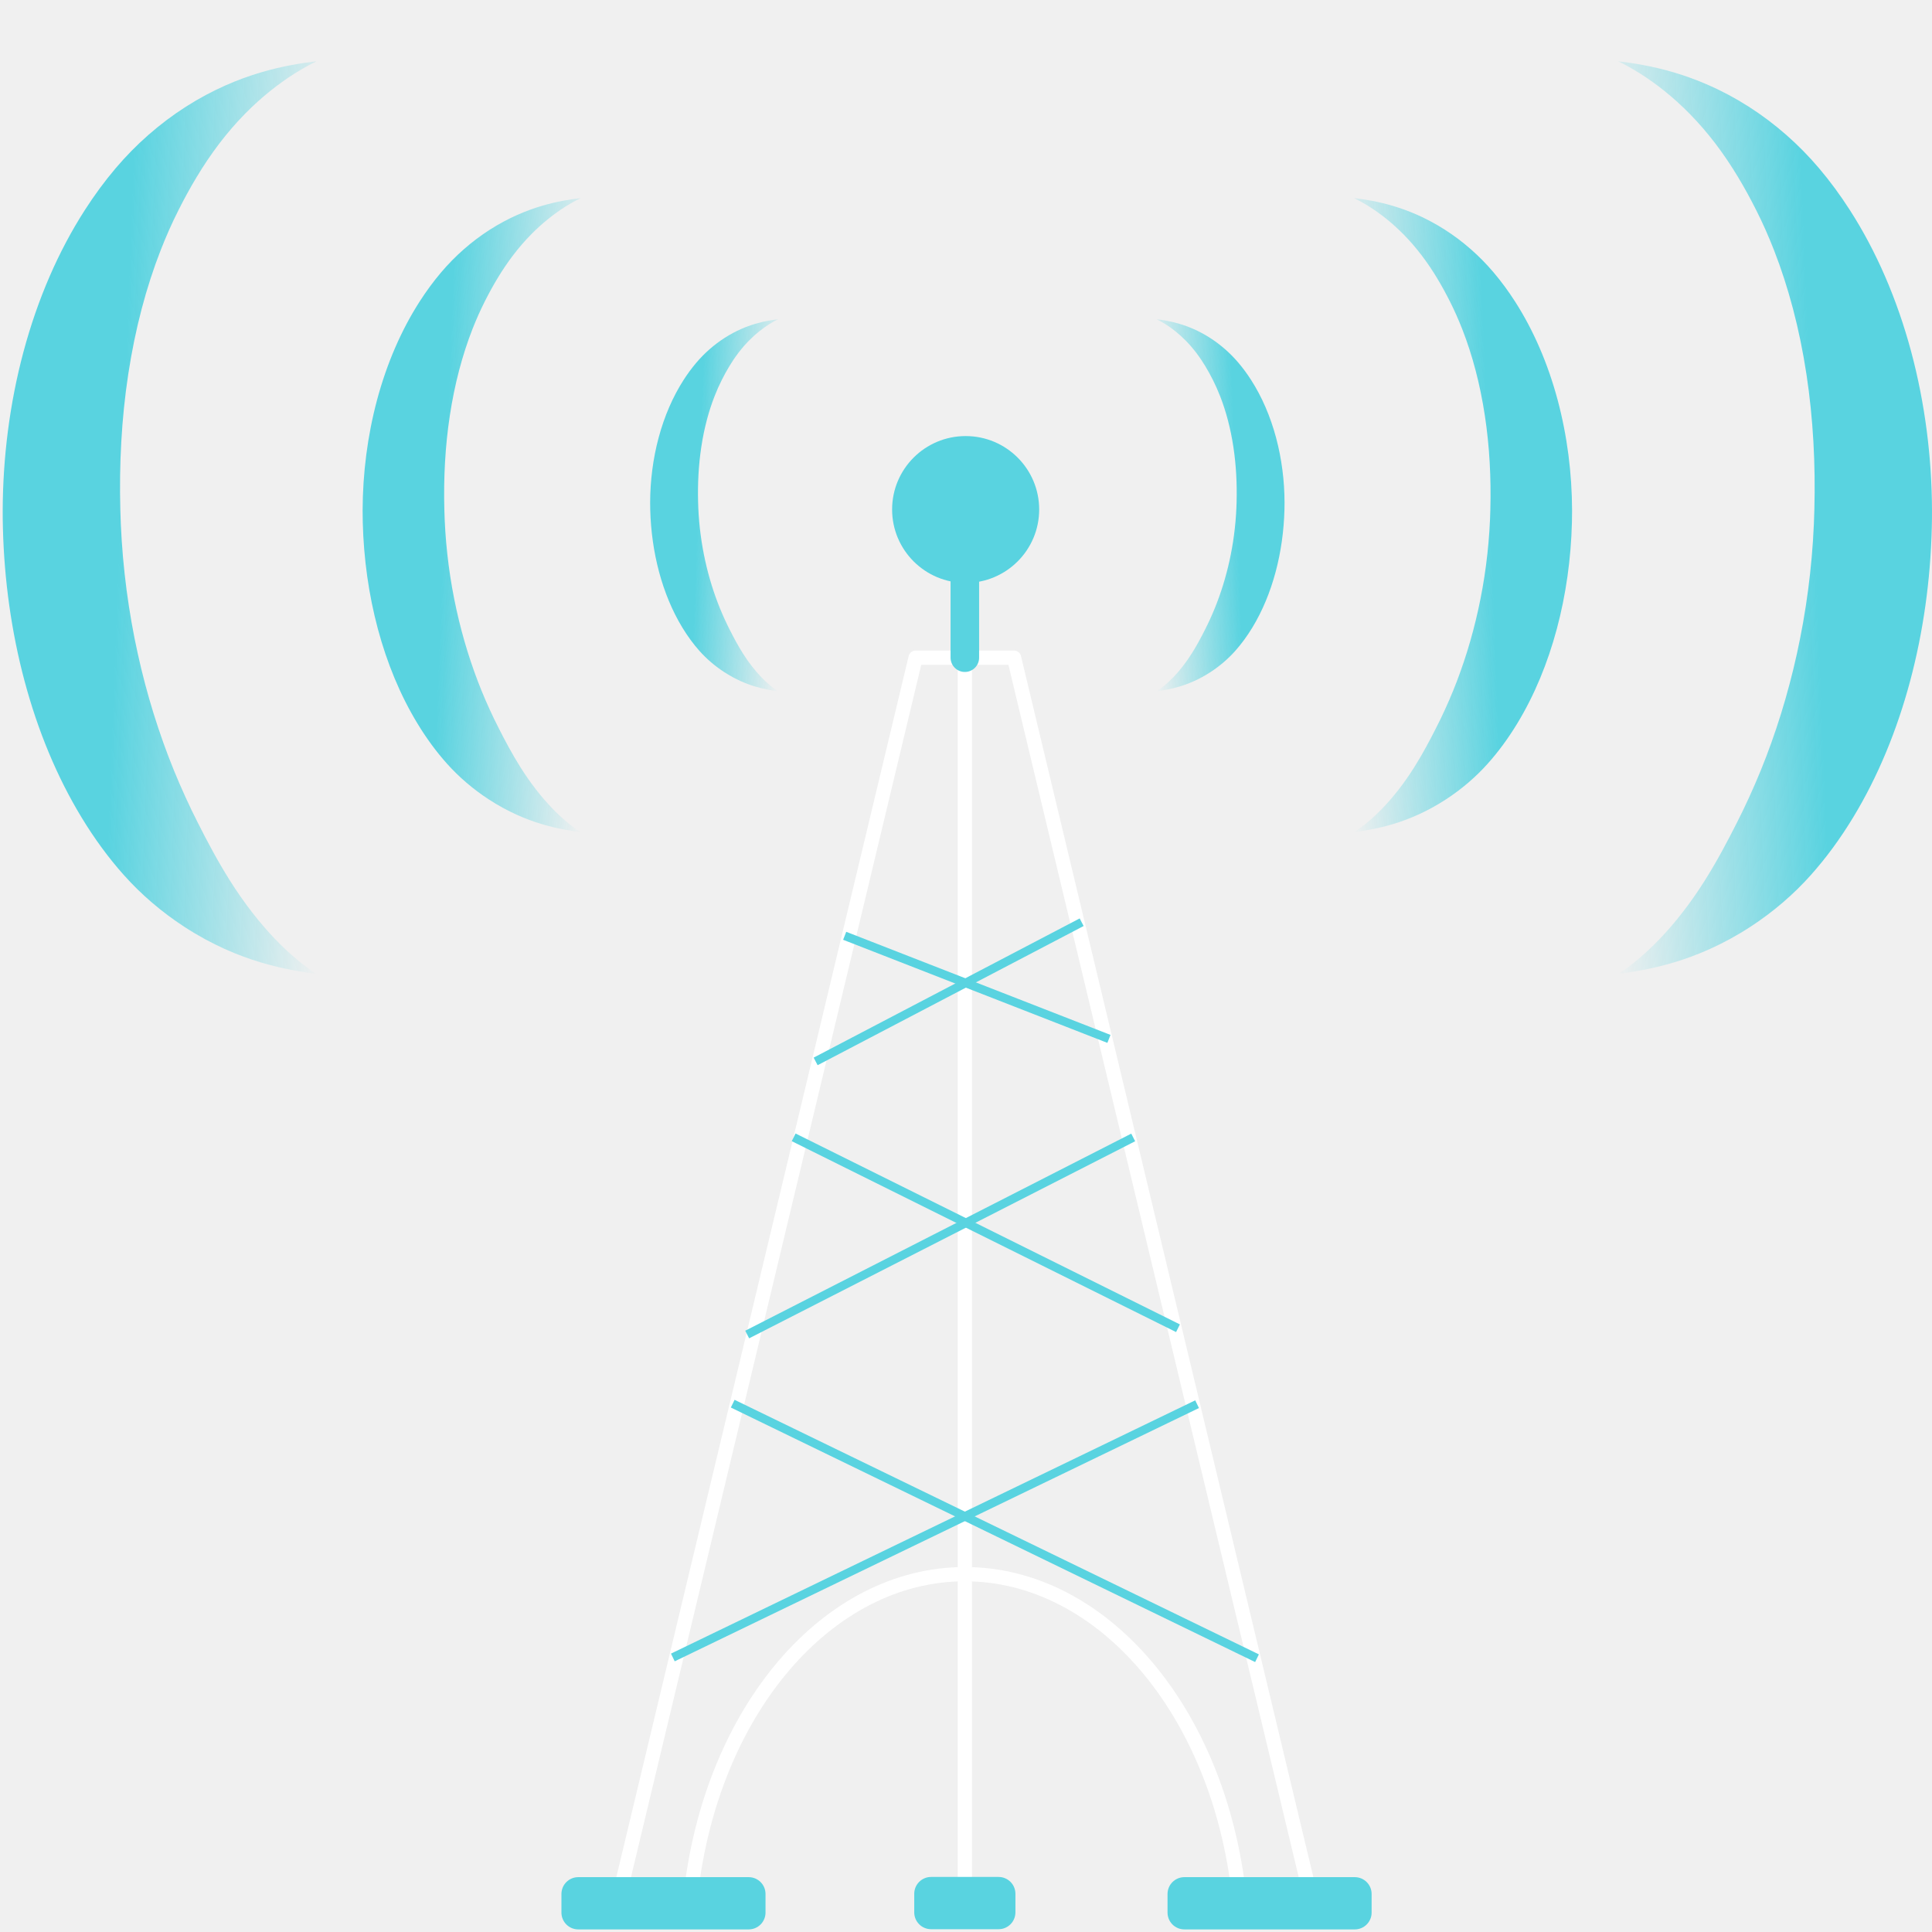
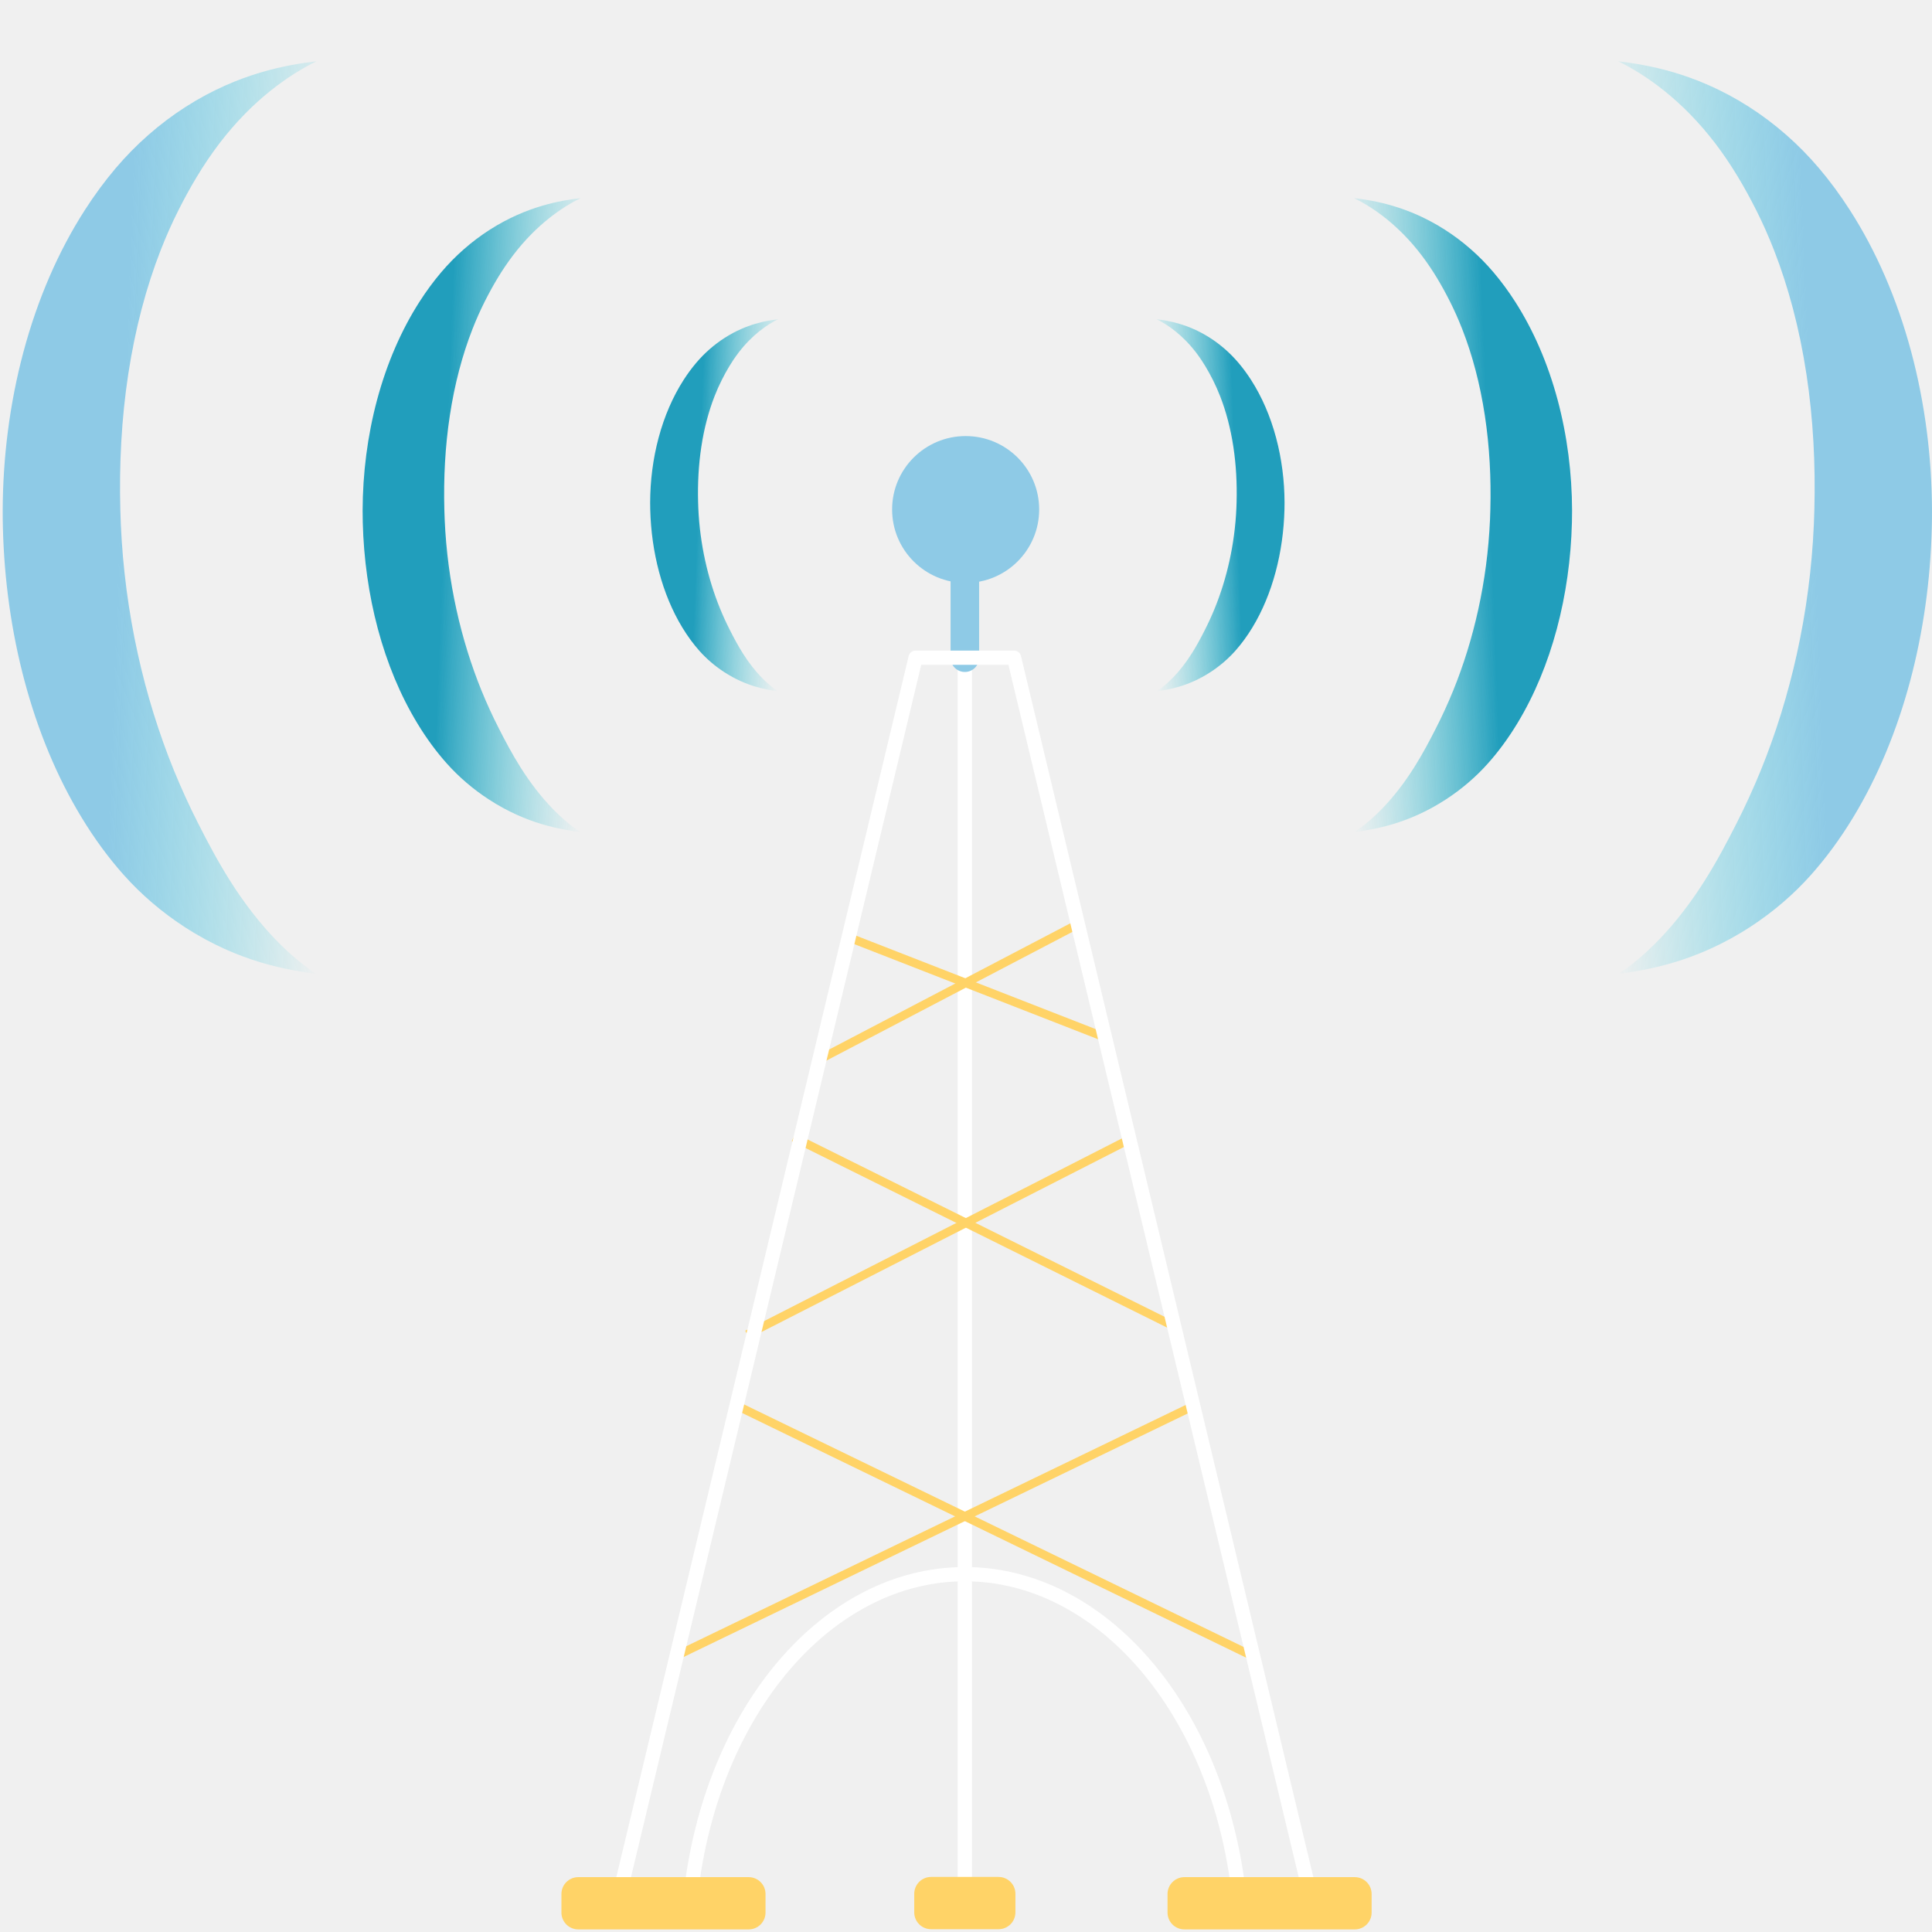
<svg xmlns="http://www.w3.org/2000/svg" xmlns:xlink="http://www.w3.org/1999/xlink" width="256" height="256" viewBox="0 0 67.733 67.733" version="1.1" id="svg1" xml:space="preserve">
  <defs id="defs1">
-     <linearGradient id="linearGradient8">
-       <stop style="stop-color:#59d3e0;stop-opacity:1;" offset="0" id="stop7" />
-       <stop style="stop-color:#59d3e0;stop-opacity:0;" offset="1" id="stop8" />
+     <linearGradient id="linearGradient10">
+       <stop style="stop-color:#219ebc;stop-opacity:1;" offset="0" id="stop9" />
+       <stop style="stop-color:#59d3e0;stop-opacity:0;" offset="1" id="stop10" />
    </linearGradient>
-     <linearGradient id="linearGradient5">
-       <stop style="stop-color:#59d3e0;stop-opacity:1;" offset="0" id="stop5" />
-       <stop style="stop-color:#59d3e0;stop-opacity:0;" offset="1" id="stop6" />
+     <linearGradient id="linearGradient4">
+       <stop style="stop-color:#219ebc;stop-opacity:1;" offset="0" id="stop3" />
+       <stop style="stop-color:#59d3e0;stop-opacity:0;" offset="1" id="stop4" />
    </linearGradient>
-     <linearGradient xlink:href="#linearGradient8" id="linearGradient7" gradientUnits="userSpaceOnUse" x1="27.18" y1="16.938" x2="29.954" y2="17.042" gradientTransform="matrix(1.109388,0,0,1.107522,-3.855147,-0.6774769)" />
-     <linearGradient xlink:href="#linearGradient5" id="linearGradient3" gradientUnits="userSpaceOnUse" gradientTransform="matrix(1.109388,0,0,1.107522,-3.855147,-0.6774769)" x1="27.18" y1="16.938" x2="29.954" y2="17.042" />
-     <linearGradient xlink:href="#linearGradient5" id="linearGradient6" gradientUnits="userSpaceOnUse" gradientTransform="matrix(1.109388,0,0,1.107522,-3.855147,-0.6774769)" x1="27.18" y1="16.938" x2="29.954" y2="17.042" />
-     <linearGradient xlink:href="#linearGradient8" id="linearGradient17" gradientUnits="userSpaceOnUse" gradientTransform="matrix(1.109388,0,0,1.107522,-3.855147,-0.6774769)" x1="27.18" y1="16.938" x2="29.954" y2="17.042" />
-     <linearGradient xlink:href="#linearGradient5" id="linearGradient18" gradientUnits="userSpaceOnUse" gradientTransform="matrix(1.109388,0,0,1.107522,-3.855147,-0.6774769)" x1="27.18" y1="16.938" x2="29.954" y2="17.042" />
-     <linearGradient xlink:href="#linearGradient5" id="linearGradient19" gradientUnits="userSpaceOnUse" gradientTransform="matrix(1.109388,0,0,1.107522,-3.855147,-0.6774769)" x1="27.18" y1="16.938" x2="29.954" y2="17.042" />
+     <linearGradient id="linearGradient2">
+       <stop style="stop-color:#8ecae6;stop-opacity:1;" offset="0" id="stop1" />
+       <stop style="stop-color:#59d3e0;stop-opacity:0;" offset="1" id="stop2" />
+     </linearGradient>
+     <linearGradient xlink:href="#linearGradient10" id="linearGradient7" gradientUnits="userSpaceOnUse" x1="27.18" y1="16.938" x2="29.954" y2="17.042" gradientTransform="matrix(1.109388,0,0,1.107522,-3.855147,-0.6774769)" />
+     <linearGradient xlink:href="#linearGradient4" id="linearGradient3" gradientUnits="userSpaceOnUse" gradientTransform="matrix(1.109388,0,0,1.107522,-3.855147,-0.6774769)" x1="27.18" y1="16.938" x2="29.954" y2="17.042" />
+     <linearGradient xlink:href="#linearGradient2" id="linearGradient6" gradientUnits="userSpaceOnUse" gradientTransform="matrix(1.109388,0,0,1.107522,-3.855147,-0.6774769)" x1="27.18" y1="16.938" x2="29.954" y2="17.042" />
+     <linearGradient xlink:href="#linearGradient10" id="linearGradient19" gradientUnits="userSpaceOnUse" gradientTransform="matrix(1.109388,0,0,1.107522,-3.855147,-0.6774769)" x1="27.18" y1="16.938" x2="29.954" y2="17.042" />
+     <linearGradient xlink:href="#linearGradient4" id="linearGradient20" gradientUnits="userSpaceOnUse" gradientTransform="matrix(1.109388,0,0,1.107522,-3.855147,-0.6774769)" x1="27.18" y1="16.938" x2="29.954" y2="17.042" />
+     <linearGradient xlink:href="#linearGradient2" id="linearGradient21" gradientUnits="userSpaceOnUse" gradientTransform="matrix(1.109388,0,0,1.107522,-3.855147,-0.6774769)" x1="27.18" y1="16.938" x2="29.954" y2="17.042" />
  </defs>
  <g id="layer3" style="display:inline">
    <path style="fill:none;fill-opacity:1;stroke:#ffffff;stroke-width:0.5;stroke-linecap:square;stroke-linejoin:round;stroke-dasharray:none;stroke-dashoffset:0;stroke-opacity:1" d="M 33.826,23.058 V 66.566" id="path32" />
+     <path style="fill:none;fill-opacity:1;stroke:#8ecae6;stroke-width:1;stroke-linecap:round;stroke-linejoin:round;stroke-dasharray:none;stroke-dashoffset:0;stroke-opacity:1" d="M 33.826,23.058 V 18.161" id="path14" />
+     <path style="fill:none;fill-opacity:1;stroke:#ffd367;stroke-width:0.3;stroke-linecap:square;stroke-linejoin:round;stroke-dasharray:none;stroke-dashoffset:0;stroke-opacity:1" d="m 25.823,49.276 18.111,8.793" id="path26" />
+     <path style="fill:none;fill-opacity:1;stroke:#ffd367;stroke-width:0.3;stroke-linecap:square;stroke-linejoin:round;stroke-dasharray:none;stroke-dashoffset:0;stroke-opacity:1" d="m 41.833,49.294 -18.109,8.749" id="path27" />
+     <path style="fill:none;fill-opacity:1;stroke:#ffd367;stroke-width:0.3;stroke-linecap:square;stroke-linejoin:round;stroke-dasharray:none;stroke-dashoffset:0;stroke-opacity:1" d="m 27.959,39.94 13.205,6.559" id="path28" />
+     <path style="fill:none;fill-opacity:1;stroke:#ffd367;stroke-width:0.3;stroke-linecap:square;stroke-linejoin:round;stroke-dasharray:none;stroke-dashoffset:0;stroke-opacity:1" d="M 39.595,39.945 26.329,46.718" id="path29" />
+     <path style="fill:none;fill-opacity:1;stroke:#ffd367;stroke-width:0.3;stroke-linecap:square;stroke-linejoin:round;stroke-dasharray:none;stroke-dashoffset:0;stroke-opacity:1" d="m 29.753,32.862 8.985,3.505" id="path30" />
+     <path style="fill:none;fill-opacity:1;stroke:#ffd367;stroke-width:0.3;stroke-linecap:square;stroke-linejoin:round;stroke-dasharray:none;stroke-dashoffset:0;stroke-opacity:1" d="m 37.788,32.401 -9.06,4.741" id="path31" />
+     <ellipse style="fill:#8ecae6;fill-opacity:1;stroke-width:2;stroke-linecap:round;stroke-dasharray:none" id="path33" cx="33.854" cy="17.862" rx="2.578" ry="2.574" />
+     <g id="g10">
+       <path style="fill:url(#linearGradient7);fill-opacity:1;fill-rule:nonzero;stroke:none;stroke-width:0.5;stroke-linecap:round;stroke-linejoin:round;stroke-dasharray:none;stroke-dashoffset:0;stroke-opacity:1" d="m 29.098,11.677 c -0.395,0.048 -1.095,0.159 -1.861,0.648 -0.379,0.242 -0.718,0.542 -1.004,0.879 -0.155,0.183 -0.304,0.384 -0.444,0.603 -0.373,0.581 -0.671,1.264 -0.874,2.021 -0.198,0.74 -0.295,1.513 -0.297,2.273 -1.72e-4,0.082 7.68e-4,0.164 0.003,0.245 0.037,1.491 0.415,2.97 1.125,4.138 0.185,0.305 0.387,0.579 0.601,0.819 0.25,0.281 0.545,0.533 0.866,0.742 0.792,0.516 1.499,0.619 1.886,0.673 -0.354,-0.23 -0.808,-0.657 -1.236,-1.337 -0.173,-0.275 -0.317,-0.547 -0.456,-0.822 -0.118,-0.232 -0.233,-0.482 -0.343,-0.751 -0.422,-1.038 -0.702,-2.238 -0.758,-3.518 -0.003,-0.069 -0.005,-0.138 -0.007,-0.207 -0.017,-0.645 0.016,-1.296 0.113,-1.933 0.099,-0.651 0.257,-1.245 0.464,-1.775 0.078,-0.2 0.162,-0.388 0.251,-0.565 0.164,-0.326 0.351,-0.648 0.585,-0.956 0.48,-0.631 1.007,-0.99 1.388,-1.176 z" id="path15" transform="translate(-1.824745,-0.4836389)" />
+       <path style="fill:url(#linearGradient3);fill-opacity:1;fill-rule:nonzero;stroke:none;stroke-width:0.293;stroke-linecap:round;stroke-linejoin:round;stroke-dasharray:none;stroke-dashoffset:0;stroke-opacity:1" d="m 29.098,11.677 c -0.395,0.048 -1.095,0.159 -1.861,0.648 -0.379,0.242 -0.718,0.542 -1.004,0.879 -0.155,0.183 -0.304,0.384 -0.444,0.603 -0.373,0.581 -0.671,1.264 -0.874,2.021 -0.198,0.74 -0.295,1.513 -0.297,2.273 -1.72e-4,0.082 7.68e-4,0.164 0.003,0.245 0.037,1.491 0.415,2.97 1.125,4.138 0.185,0.305 0.387,0.579 0.601,0.819 0.25,0.281 0.545,0.533 0.866,0.742 0.792,0.516 1.499,0.619 1.886,0.673 -0.354,-0.23 -0.808,-0.657 -1.236,-1.337 -0.173,-0.275 -0.317,-0.547 -0.456,-0.822 -0.118,-0.232 -0.233,-0.482 -0.343,-0.751 -0.422,-1.038 -0.702,-2.238 -0.758,-3.518 -0.003,-0.069 -0.005,-0.138 -0.007,-0.207 -0.017,-0.645 0.016,-1.296 0.113,-1.933 0.099,-0.651 0.257,-1.245 0.464,-1.775 0.078,-0.2 0.162,-0.388 0.251,-0.565 0.164,-0.326 0.351,-0.648 0.585,-0.956 0.48,-0.631 1.007,-0.99 1.388,-1.176 z" id="path1" transform="matrix(1.70436,0,0,1.70436,-29.24503,-12.95566)" />
+       <path style="fill:url(#linearGradient6);fill-opacity:1;fill-rule:nonzero;stroke:none;stroke-width:0.204;stroke-linecap:round;stroke-linejoin:round;stroke-dasharray:none;stroke-dashoffset:0;stroke-opacity:1" d="m 29.098,11.677 c -0.395,0.048 -1.095,0.159 -1.861,0.648 -0.379,0.242 -0.718,0.542 -1.004,0.879 -0.155,0.183 -0.304,0.384 -0.444,0.603 -0.373,0.581 -0.671,1.264 -0.874,2.021 -0.198,0.74 -0.295,1.513 -0.297,2.273 -1.72e-4,0.082 7.68e-4,0.164 0.003,0.245 0.037,1.491 0.415,2.97 1.125,4.138 0.185,0.305 0.387,0.579 0.601,0.819 0.25,0.281 0.545,0.533 0.866,0.742 0.792,0.516 1.499,0.619 1.886,0.673 -0.354,-0.23 -0.808,-0.657 -1.236,-1.337 -0.173,-0.275 -0.317,-0.547 -0.456,-0.822 -0.118,-0.232 -0.233,-0.482 -0.343,-0.751 -0.422,-1.038 -0.702,-2.238 -0.758,-3.518 -0.003,-0.069 -0.005,-0.138 -0.007,-0.207 -0.017,-0.645 0.016,-1.296 0.113,-1.933 0.099,-0.651 0.257,-1.245 0.464,-1.775 0.078,-0.2 0.162,-0.388 0.251,-0.565 0.164,-0.326 0.351,-0.648 0.585,-0.956 0.48,-0.631 1.007,-0.99 1.388,-1.176 z" id="path3" transform="matrix(2.453249,0,0,2.453249,-60.29951,-26.49678)" />
+     </g>
+     <g id="g1" transform="translate(63.58,-3.323145)">
+       <rect style="fill:#8ecae6;fill-opacity:1;stroke:none;stroke-width:0.8;stroke-linecap:round;stroke-linejoin:round" id="rect1" width="13.968" height="14.054" x="-93.288" y="0.104" ry="0" />
+       <rect style="fill:#219ebc;fill-opacity:1;stroke:none;stroke-width:0.8;stroke-linecap:round;stroke-linejoin:round" id="rect2" width="13.968" height="14.054" x="-93.288" y="14.158" ry="0" />
+       <rect style="fill:#88f8af;fill-opacity:1;stroke:none;stroke-width:0.8;stroke-linecap:round;stroke-linejoin:round" id="rect3" width="13.968" height="14.054" x="-93.288" y="28.212" ry="0" />
+       <rect style="fill:#ffd367;fill-opacity:1;stroke:none;stroke-width:0.8;stroke-linecap:round;stroke-linejoin:round" id="rect4" width="13.968" height="14.054" x="-93.288" y="42.266" ry="0" />
+       <rect style="fill:#ff8181;fill-opacity:1;stroke:none;stroke-width:0.8;stroke-linecap:round;stroke-linejoin:round" id="rect5" width="13.968" height="14.054" x="-93.288" y="56.319" ry="0" />
+     </g>
    <path id="rect13" style="fill:none;stroke:#ffffff;stroke-width:0.5;stroke-linecap:round;stroke-linejoin:round;stroke-dasharray:none;stroke-dashoffset:0;stroke-opacity:1" d="M 32.1,23.058 21.712,66.447 h 2.502 c 0.715,-6.472 4.802,-11.259 9.612,-11.259 4.81,-2e-4 8.897,4.787 9.612,11.259 h 2.502 L 35.551,23.058 Z" />
-     <path style="fill:none;fill-opacity:1;stroke:#59d3e0;stroke-width:1;stroke-linecap:round;stroke-linejoin:round;stroke-dasharray:none;stroke-dashoffset:0;stroke-opacity:1" d="M 33.826,23.058 V 18.161" id="path14" />
-     <path style="fill:none;fill-opacity:1;stroke:#59d3e0;stroke-width:0.3;stroke-linecap:square;stroke-linejoin:round;stroke-dasharray:none;stroke-dashoffset:0;stroke-opacity:1" d="m 25.823,49.276 18.111,8.793" id="path26" />
-     <path style="fill:none;fill-opacity:1;stroke:#59d3e0;stroke-width:0.3;stroke-linecap:square;stroke-linejoin:round;stroke-dasharray:none;stroke-dashoffset:0;stroke-opacity:1" d="m 41.833,49.294 -18.109,8.749" id="path27" />
-     <path style="fill:none;fill-opacity:1;stroke:#59d3e0;stroke-width:0.3;stroke-linecap:square;stroke-linejoin:round;stroke-dasharray:none;stroke-dashoffset:0;stroke-opacity:1" d="m 27.959,39.94 13.205,6.559" id="path28" />
-     <path style="fill:none;fill-opacity:1;stroke:#59d3e0;stroke-width:0.3;stroke-linecap:square;stroke-linejoin:round;stroke-dasharray:none;stroke-dashoffset:0;stroke-opacity:1" d="M 39.595,39.945 26.329,46.718" id="path29" />
-     <path style="fill:none;fill-opacity:1;stroke:#59d3e0;stroke-width:0.3;stroke-linecap:square;stroke-linejoin:round;stroke-dasharray:none;stroke-dashoffset:0;stroke-opacity:1" d="m 29.753,32.862 8.985,3.505" id="path30" />
-     <path style="fill:none;fill-opacity:1;stroke:#59d3e0;stroke-width:0.3;stroke-linecap:square;stroke-linejoin:round;stroke-dasharray:none;stroke-dashoffset:0;stroke-opacity:1" d="m 37.788,32.401 -9.06,4.741" id="path31" />
-     <rect style="fill:#59d3e0;fill-opacity:1;stroke:none;stroke-width:1;stroke-linecap:round;stroke-linejoin:round;stroke-dasharray:none;stroke-dashoffset:0;stroke-opacity:1" id="rect31" width="7.155" height="1.832" x="19.683" y="65.81" ry="0.59" />
-     <rect style="fill:#59d3e0;fill-opacity:1;stroke:none;stroke-width:1;stroke-linecap:round;stroke-linejoin:round;stroke-dasharray:none;stroke-dashoffset:0;stroke-opacity:1" id="rect32" width="7.155" height="1.832" x="40.932" y="65.81" ry="0.59" />
-     <rect style="fill:#59d3e0;fill-opacity:1;stroke:none;stroke-width:1;stroke-linecap:round;stroke-linejoin:round;stroke-dasharray:none;stroke-dashoffset:0;stroke-opacity:1" id="rect33" width="3.547" height="1.832" x="32.052" y="65.803" ry="0.59" />
-     <ellipse style="fill:#59d3e0;fill-opacity:1;stroke-width:2;stroke-linecap:round;stroke-dasharray:none" id="path33" cx="33.854" cy="17.862" rx="2.578" ry="2.574" />
-     <g id="g10" transform="translate(-1.5875)">
-       <path style="fill:url(#linearGradient7);fill-opacity:1;fill-rule:nonzero;stroke:none;stroke-width:0.5;stroke-linecap:round;stroke-linejoin:round;stroke-dasharray:none;stroke-dashoffset:0;stroke-opacity:1" d="m 29.098,11.677 c -0.395,0.048 -1.095,0.159 -1.861,0.648 -0.379,0.242 -0.718,0.542 -1.004,0.879 -0.155,0.183 -0.304,0.384 -0.444,0.603 -0.373,0.581 -0.671,1.264 -0.874,2.021 -0.198,0.74 -0.295,1.513 -0.297,2.273 -1.72e-4,0.082 7.68e-4,0.164 0.003,0.245 0.037,1.491 0.415,2.97 1.125,4.138 0.185,0.305 0.387,0.579 0.601,0.819 0.25,0.281 0.545,0.533 0.866,0.742 0.792,0.516 1.499,0.619 1.886,0.673 -0.354,-0.23 -0.808,-0.657 -1.236,-1.337 -0.173,-0.275 -0.317,-0.547 -0.456,-0.822 -0.118,-0.232 -0.233,-0.482 -0.343,-0.751 -0.422,-1.038 -0.702,-2.238 -0.758,-3.518 -0.003,-0.069 -0.005,-0.138 -0.007,-0.207 -0.017,-0.645 0.016,-1.296 0.113,-1.933 0.099,-0.651 0.257,-1.245 0.464,-1.775 0.078,-0.2 0.162,-0.388 0.251,-0.565 0.164,-0.326 0.351,-0.648 0.585,-0.956 0.48,-0.631 1.007,-0.99 1.388,-1.176 z" id="path15" transform="translate(-0.2372446,-0.4836389)" />
-       <path style="fill:url(#linearGradient3);fill-opacity:1;fill-rule:nonzero;stroke:none;stroke-width:0.293;stroke-linecap:round;stroke-linejoin:round;stroke-dasharray:none;stroke-dashoffset:0;stroke-opacity:1" d="m 29.098,11.677 c -0.395,0.048 -1.095,0.159 -1.861,0.648 -0.379,0.242 -0.718,0.542 -1.004,0.879 -0.155,0.183 -0.304,0.384 -0.444,0.603 -0.373,0.581 -0.671,1.264 -0.874,2.021 -0.198,0.74 -0.295,1.513 -0.297,2.273 -1.72e-4,0.082 7.68e-4,0.164 0.003,0.245 0.037,1.491 0.415,2.97 1.125,4.138 0.185,0.305 0.387,0.579 0.601,0.819 0.25,0.281 0.545,0.533 0.866,0.742 0.792,0.516 1.499,0.619 1.886,0.673 -0.354,-0.23 -0.808,-0.657 -1.236,-1.337 -0.173,-0.275 -0.317,-0.547 -0.456,-0.822 -0.118,-0.232 -0.233,-0.482 -0.343,-0.751 -0.422,-1.038 -0.702,-2.238 -0.758,-3.518 -0.003,-0.069 -0.005,-0.138 -0.007,-0.207 -0.017,-0.645 0.016,-1.296 0.113,-1.933 0.099,-0.651 0.257,-1.245 0.464,-1.775 0.078,-0.2 0.162,-0.388 0.251,-0.565 0.164,-0.326 0.351,-0.648 0.585,-0.956 0.48,-0.631 1.007,-0.99 1.388,-1.176 z" id="path1" transform="matrix(1.70436,0,0,1.70436,-27.65753,-12.95566)" />
-       <path style="fill:url(#linearGradient6);fill-opacity:1;fill-rule:nonzero;stroke:none;stroke-width:0.204;stroke-linecap:round;stroke-linejoin:round;stroke-dasharray:none;stroke-dashoffset:0;stroke-opacity:1" d="m 29.098,11.677 c -0.395,0.048 -1.095,0.159 -1.861,0.648 -0.379,0.242 -0.718,0.542 -1.004,0.879 -0.155,0.183 -0.304,0.384 -0.444,0.603 -0.373,0.581 -0.671,1.264 -0.874,2.021 -0.198,0.74 -0.295,1.513 -0.297,2.273 -1.72e-4,0.082 7.68e-4,0.164 0.003,0.245 0.037,1.491 0.415,2.97 1.125,4.138 0.185,0.305 0.387,0.579 0.601,0.819 0.25,0.281 0.545,0.533 0.866,0.742 0.792,0.516 1.499,0.619 1.886,0.673 -0.354,-0.23 -0.808,-0.657 -1.236,-1.337 -0.173,-0.275 -0.317,-0.547 -0.456,-0.822 -0.118,-0.232 -0.233,-0.482 -0.343,-0.751 -0.422,-1.038 -0.702,-2.238 -0.758,-3.518 -0.003,-0.069 -0.005,-0.138 -0.007,-0.207 -0.017,-0.645 0.016,-1.296 0.113,-1.933 0.099,-0.651 0.257,-1.245 0.464,-1.775 0.078,-0.2 0.162,-0.388 0.251,-0.565 0.164,-0.326 0.351,-0.648 0.585,-0.956 0.48,-0.631 1.007,-0.99 1.388,-1.176 z" id="path3" transform="matrix(2.453249,0,0,2.453249,-58.71201,-26.49678)" />
-     </g>
-     <g id="g12" transform="matrix(-1,0,0,1,69.4149,0)">
-       <path style="fill:url(#linearGradient17);fill-opacity:1;fill-rule:nonzero;stroke:none;stroke-width:0.5;stroke-linecap:round;stroke-linejoin:round;stroke-dasharray:none;stroke-dashoffset:0;stroke-opacity:1" d="m 29.098,11.677 c -0.395,0.048 -1.095,0.159 -1.861,0.648 -0.379,0.242 -0.718,0.542 -1.004,0.879 -0.155,0.183 -0.304,0.384 -0.444,0.603 -0.373,0.581 -0.671,1.264 -0.874,2.021 -0.198,0.74 -0.295,1.513 -0.297,2.273 -1.72e-4,0.082 7.68e-4,0.164 0.003,0.245 0.037,1.491 0.415,2.97 1.125,4.138 0.185,0.305 0.387,0.579 0.601,0.819 0.25,0.281 0.545,0.533 0.866,0.742 0.792,0.516 1.499,0.619 1.886,0.673 -0.354,-0.23 -0.808,-0.657 -1.236,-1.337 -0.173,-0.275 -0.317,-0.547 -0.456,-0.822 -0.118,-0.232 -0.233,-0.482 -0.343,-0.751 -0.422,-1.038 -0.702,-2.238 -0.758,-3.518 -0.003,-0.069 -0.005,-0.138 -0.007,-0.207 -0.017,-0.645 0.016,-1.296 0.113,-1.933 0.099,-0.651 0.257,-1.245 0.464,-1.775 0.078,-0.2 0.162,-0.388 0.251,-0.565 0.164,-0.326 0.351,-0.648 0.585,-0.956 0.48,-0.631 1.007,-0.99 1.388,-1.176 z" id="path10" transform="translate(-0.2372446,-0.4836389)" />
-       <path style="fill:url(#linearGradient18);fill-opacity:1;fill-rule:nonzero;stroke:none;stroke-width:0.293;stroke-linecap:round;stroke-linejoin:round;stroke-dasharray:none;stroke-dashoffset:0;stroke-opacity:1" d="m 29.098,11.677 c -0.395,0.048 -1.095,0.159 -1.861,0.648 -0.379,0.242 -0.718,0.542 -1.004,0.879 -0.155,0.183 -0.304,0.384 -0.444,0.603 -0.373,0.581 -0.671,1.264 -0.874,2.021 -0.198,0.74 -0.295,1.513 -0.297,2.273 -1.72e-4,0.082 7.68e-4,0.164 0.003,0.245 0.037,1.491 0.415,2.97 1.125,4.138 0.185,0.305 0.387,0.579 0.601,0.819 0.25,0.281 0.545,0.533 0.866,0.742 0.792,0.516 1.499,0.619 1.886,0.673 -0.354,-0.23 -0.808,-0.657 -1.236,-1.337 -0.173,-0.275 -0.317,-0.547 -0.456,-0.822 -0.118,-0.232 -0.233,-0.482 -0.343,-0.751 -0.422,-1.038 -0.702,-2.238 -0.758,-3.518 -0.003,-0.069 -0.005,-0.138 -0.007,-0.207 -0.017,-0.645 0.016,-1.296 0.113,-1.933 0.099,-0.651 0.257,-1.245 0.464,-1.775 0.078,-0.2 0.162,-0.388 0.251,-0.565 0.164,-0.326 0.351,-0.648 0.585,-0.956 0.48,-0.631 1.007,-0.99 1.388,-1.176 z" id="path11" transform="matrix(1.70436,0,0,1.70436,-27.65753,-12.95566)" />
-       <path style="fill:url(#linearGradient19);fill-opacity:1;fill-rule:nonzero;stroke:none;stroke-width:0.204;stroke-linecap:round;stroke-linejoin:round;stroke-dasharray:none;stroke-dashoffset:0;stroke-opacity:1" d="m 29.098,11.677 c -0.395,0.048 -1.095,0.159 -1.861,0.648 -0.379,0.242 -0.718,0.542 -1.004,0.879 -0.155,0.183 -0.304,0.384 -0.444,0.603 -0.373,0.581 -0.671,1.264 -0.874,2.021 -0.198,0.74 -0.295,1.513 -0.297,2.273 -1.72e-4,0.082 7.68e-4,0.164 0.003,0.245 0.037,1.491 0.415,2.97 1.125,4.138 0.185,0.305 0.387,0.579 0.601,0.819 0.25,0.281 0.545,0.533 0.866,0.742 0.792,0.516 1.499,0.619 1.886,0.673 -0.354,-0.23 -0.808,-0.657 -1.236,-1.337 -0.173,-0.275 -0.317,-0.547 -0.456,-0.822 -0.118,-0.232 -0.233,-0.482 -0.343,-0.751 -0.422,-1.038 -0.702,-2.238 -0.758,-3.518 -0.003,-0.069 -0.005,-0.138 -0.007,-0.207 -0.017,-0.645 0.016,-1.296 0.113,-1.933 0.099,-0.651 0.257,-1.245 0.464,-1.775 0.078,-0.2 0.162,-0.388 0.251,-0.565 0.164,-0.326 0.351,-0.648 0.585,-0.956 0.48,-0.631 1.007,-0.99 1.388,-1.176 z" id="path12" transform="matrix(2.453249,0,0,2.453249,-58.71201,-26.49678)" />
+     <rect style="fill:#ffd367;fill-opacity:1;stroke:none;stroke-width:1;stroke-linecap:round;stroke-linejoin:round;stroke-dasharray:none;stroke-dashoffset:0;stroke-opacity:1" id="rect31" width="7.155" height="1.832" x="19.683" y="65.81" ry="0.59" />
+     <rect style="fill:#ffd367;fill-opacity:1;stroke:none;stroke-width:1;stroke-linecap:round;stroke-linejoin:round;stroke-dasharray:none;stroke-dashoffset:0;stroke-opacity:1" id="rect32" width="7.155" height="1.832" x="40.932" y="65.81" ry="0.59" />
+     <rect style="fill:#ffd367;fill-opacity:1;stroke:none;stroke-width:1;stroke-linecap:round;stroke-linejoin:round;stroke-dasharray:none;stroke-dashoffset:0;stroke-opacity:1" id="rect33" width="3.547" height="1.832" x="32.052" y="65.803" ry="0.59" />
+     <g id="g12" transform="matrix(-1,0,0,1,67.8274,0)">
+       <path style="fill:url(#linearGradient19);fill-opacity:1;fill-rule:nonzero;stroke:none;stroke-width:0.5;stroke-linecap:round;stroke-linejoin:round;stroke-dasharray:none;stroke-dashoffset:0;stroke-opacity:1" d="m 29.098,11.677 c -0.395,0.048 -1.095,0.159 -1.861,0.648 -0.379,0.242 -0.718,0.542 -1.004,0.879 -0.155,0.183 -0.304,0.384 -0.444,0.603 -0.373,0.581 -0.671,1.264 -0.874,2.021 -0.198,0.74 -0.295,1.513 -0.297,2.273 -1.72e-4,0.082 7.68e-4,0.164 0.003,0.245 0.037,1.491 0.415,2.97 1.125,4.138 0.185,0.305 0.387,0.579 0.601,0.819 0.25,0.281 0.545,0.533 0.866,0.742 0.792,0.516 1.499,0.619 1.886,0.673 -0.354,-0.23 -0.808,-0.657 -1.236,-1.337 -0.173,-0.275 -0.317,-0.547 -0.456,-0.822 -0.118,-0.232 -0.233,-0.482 -0.343,-0.751 -0.422,-1.038 -0.702,-2.238 -0.758,-3.518 -0.003,-0.069 -0.005,-0.138 -0.007,-0.207 -0.017,-0.645 0.016,-1.296 0.113,-1.933 0.099,-0.651 0.257,-1.245 0.464,-1.775 0.078,-0.2 0.162,-0.388 0.251,-0.565 0.164,-0.326 0.351,-0.648 0.585,-0.956 0.48,-0.631 1.007,-0.99 1.388,-1.176 z" id="path10" transform="translate(-1.824745,-0.4836389)" />
+       <path style="fill:url(#linearGradient20);fill-opacity:1;fill-rule:nonzero;stroke:none;stroke-width:0.293;stroke-linecap:round;stroke-linejoin:round;stroke-dasharray:none;stroke-dashoffset:0;stroke-opacity:1" d="m 29.098,11.677 c -0.395,0.048 -1.095,0.159 -1.861,0.648 -0.379,0.242 -0.718,0.542 -1.004,0.879 -0.155,0.183 -0.304,0.384 -0.444,0.603 -0.373,0.581 -0.671,1.264 -0.874,2.021 -0.198,0.74 -0.295,1.513 -0.297,2.273 -1.72e-4,0.082 7.68e-4,0.164 0.003,0.245 0.037,1.491 0.415,2.97 1.125,4.138 0.185,0.305 0.387,0.579 0.601,0.819 0.25,0.281 0.545,0.533 0.866,0.742 0.792,0.516 1.499,0.619 1.886,0.673 -0.354,-0.23 -0.808,-0.657 -1.236,-1.337 -0.173,-0.275 -0.317,-0.547 -0.456,-0.822 -0.118,-0.232 -0.233,-0.482 -0.343,-0.751 -0.422,-1.038 -0.702,-2.238 -0.758,-3.518 -0.003,-0.069 -0.005,-0.138 -0.007,-0.207 -0.017,-0.645 0.016,-1.296 0.113,-1.933 0.099,-0.651 0.257,-1.245 0.464,-1.775 0.078,-0.2 0.162,-0.388 0.251,-0.565 0.164,-0.326 0.351,-0.648 0.585,-0.956 0.48,-0.631 1.007,-0.99 1.388,-1.176 z" id="path11" transform="matrix(1.70436,0,0,1.70436,-29.24503,-12.95566)" />
+       <path style="fill:url(#linearGradient21);fill-opacity:1;fill-rule:nonzero;stroke:none;stroke-width:0.204;stroke-linecap:round;stroke-linejoin:round;stroke-dasharray:none;stroke-dashoffset:0;stroke-opacity:1" d="m 29.098,11.677 c -0.395,0.048 -1.095,0.159 -1.861,0.648 -0.379,0.242 -0.718,0.542 -1.004,0.879 -0.155,0.183 -0.304,0.384 -0.444,0.603 -0.373,0.581 -0.671,1.264 -0.874,2.021 -0.198,0.74 -0.295,1.513 -0.297,2.273 -1.72e-4,0.082 7.68e-4,0.164 0.003,0.245 0.037,1.491 0.415,2.97 1.125,4.138 0.185,0.305 0.387,0.579 0.601,0.819 0.25,0.281 0.545,0.533 0.866,0.742 0.792,0.516 1.499,0.619 1.886,0.673 -0.354,-0.23 -0.808,-0.657 -1.236,-1.337 -0.173,-0.275 -0.317,-0.547 -0.456,-0.822 -0.118,-0.232 -0.233,-0.482 -0.343,-0.751 -0.422,-1.038 -0.702,-2.238 -0.758,-3.518 -0.003,-0.069 -0.005,-0.138 -0.007,-0.207 -0.017,-0.645 0.016,-1.296 0.113,-1.933 0.099,-0.651 0.257,-1.245 0.464,-1.775 0.078,-0.2 0.162,-0.388 0.251,-0.565 0.164,-0.326 0.351,-0.648 0.585,-0.956 0.48,-0.631 1.007,-0.99 1.388,-1.176 z" id="path12" transform="matrix(2.453249,0,0,2.453249,-60.29951,-26.49678)" />
    </g>
  </g>
</svg>
